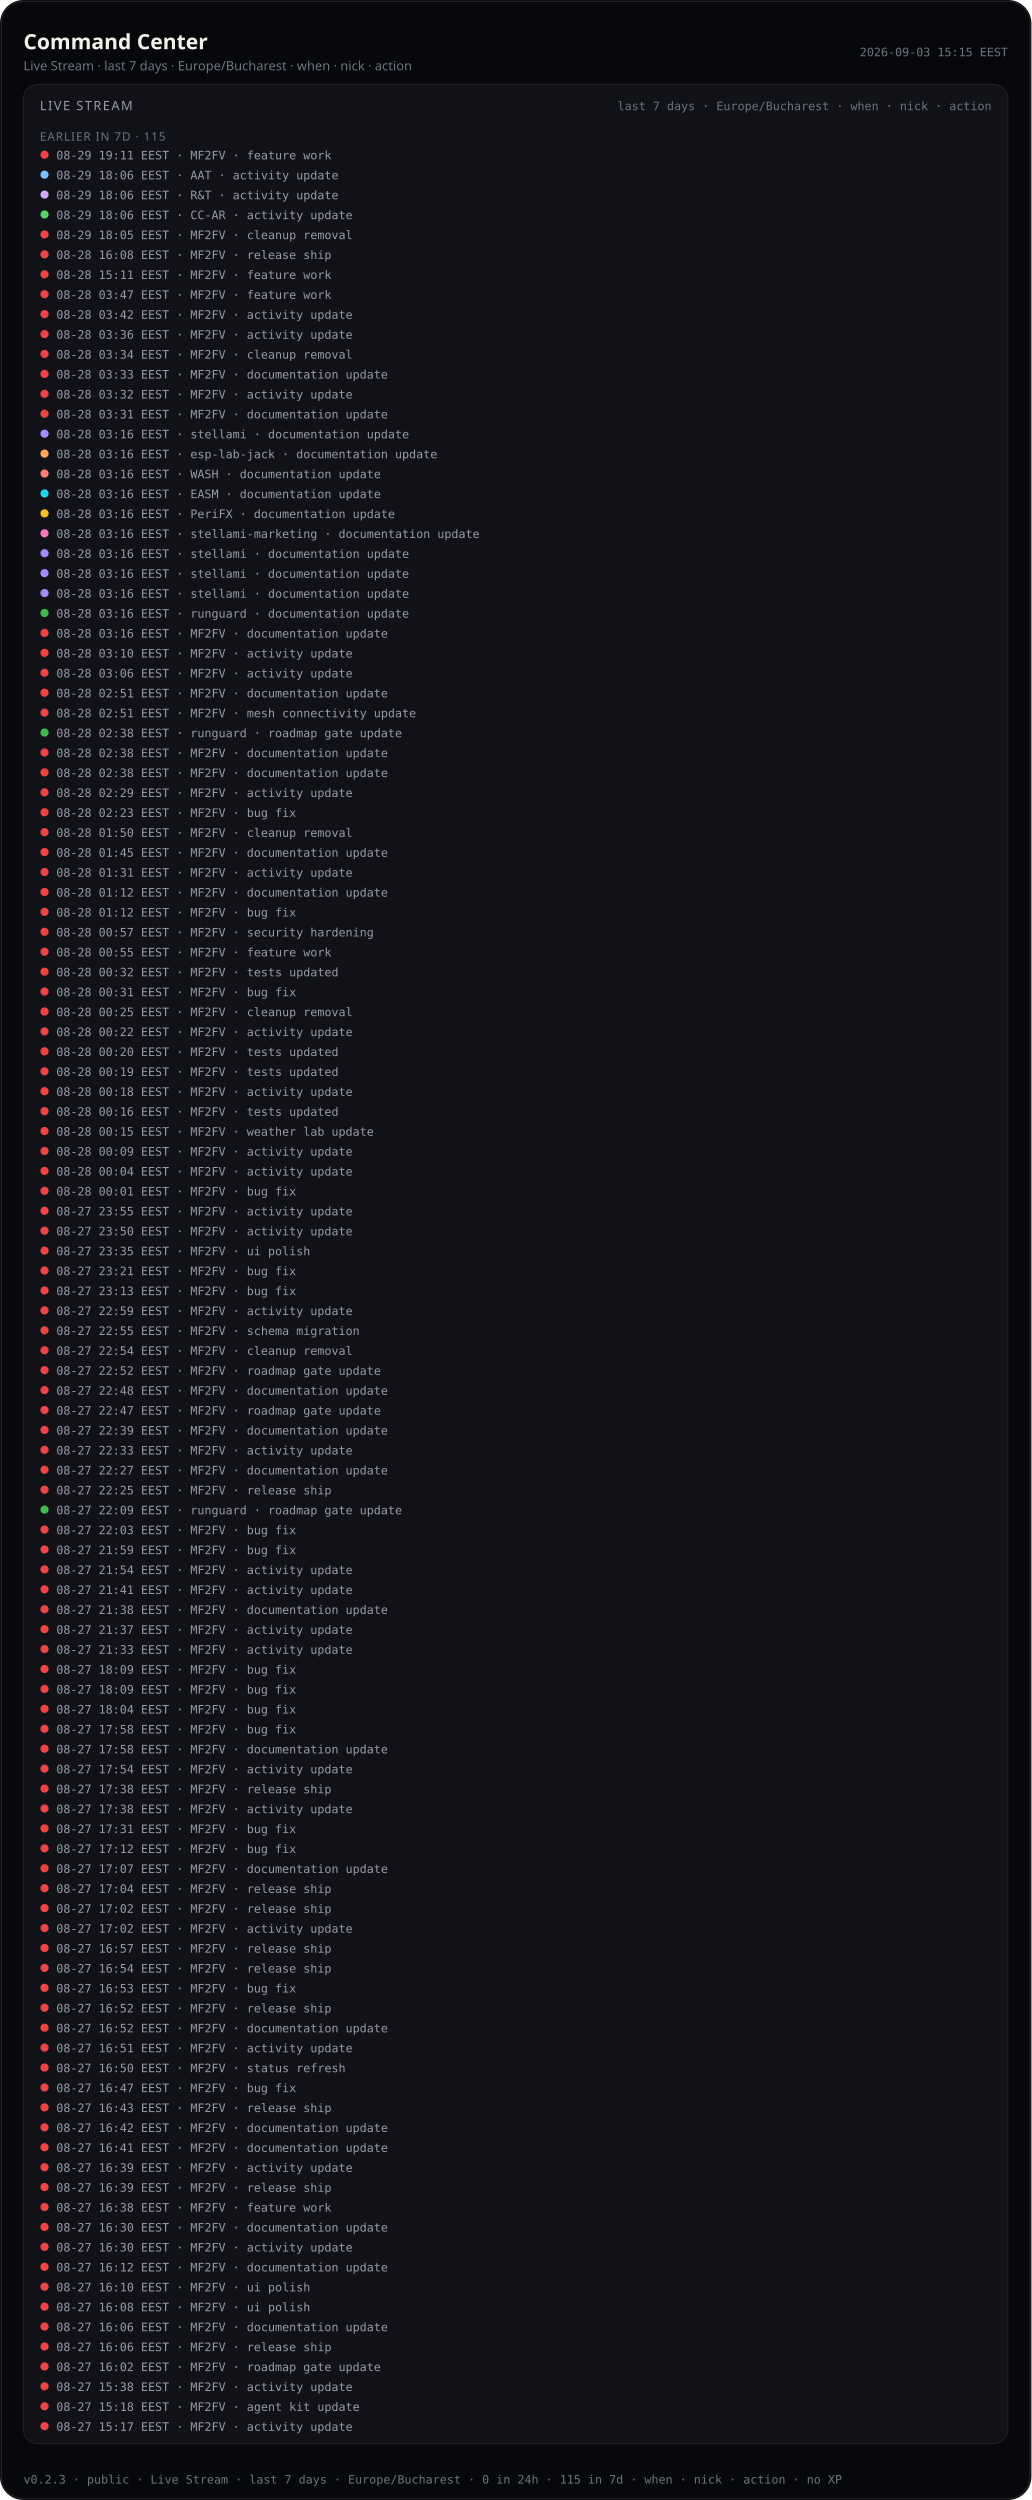
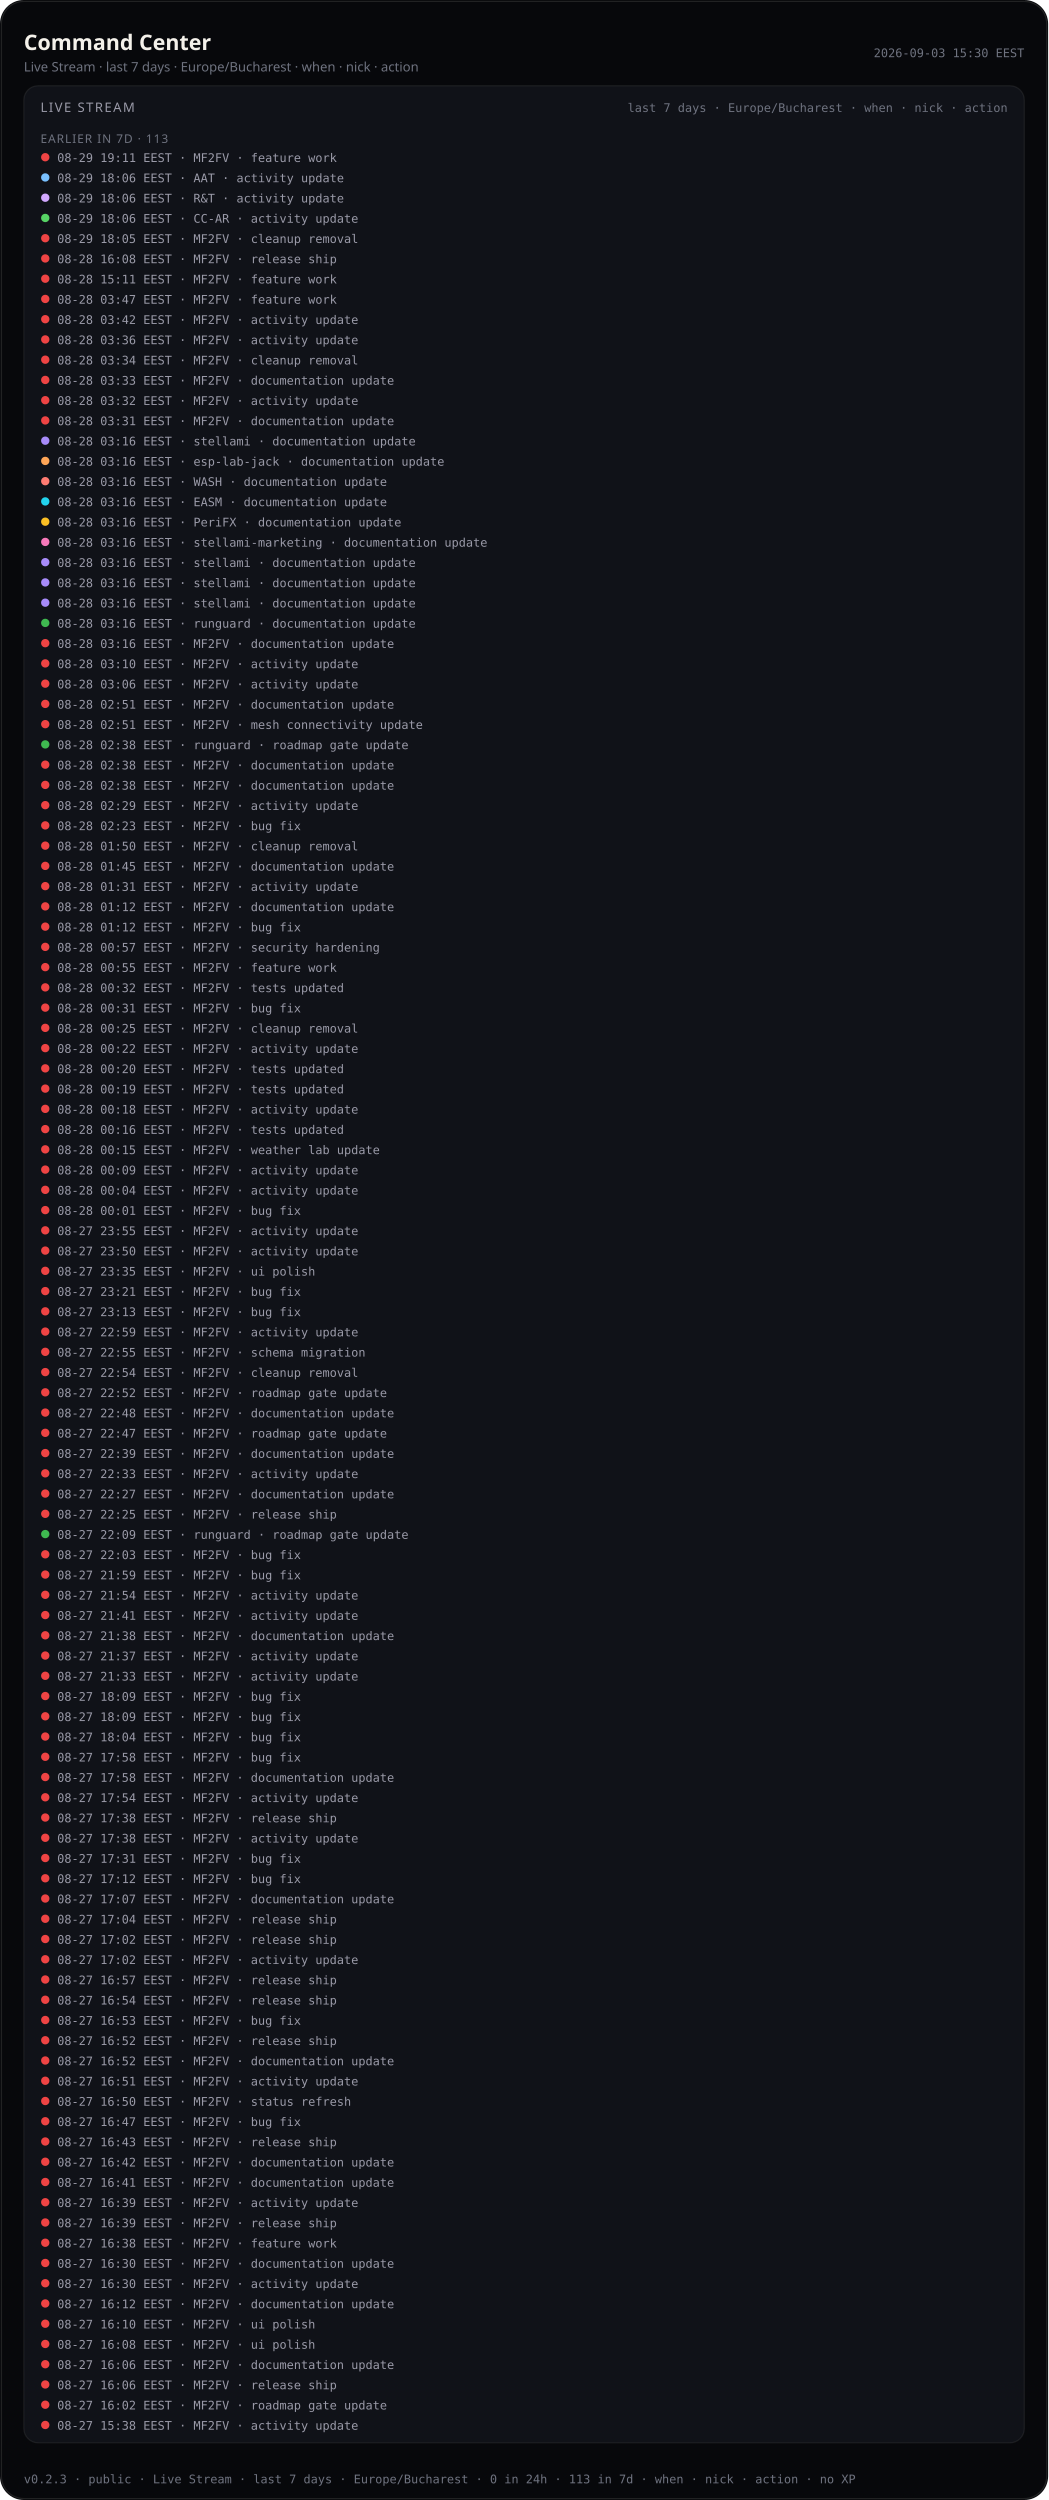
- <svg xmlns="http://www.w3.org/2000/svg" viewBox="0 0 880 2133.0" width="880" height="2133.0" role="img" aria-label="Command Center — Live Stream last 7 days (public)">
-   <rect width="880" height="2133.0" rx="20" fill="#07080b" />
-   <rect x="1.2" y="1.2" width="877.6" height="2130.6" rx="18.8" fill="none" stroke="rgba(232,228,214,0.12)" />
+ <svg xmlns="http://www.w3.org/2000/svg" viewBox="0 0 880 2099.0" width="880" height="2099.0" role="img" aria-label="Command Center — Live Stream last 7 days (public)">
+   <rect width="880" height="2099.0" rx="20" fill="#07080b" />
+   <rect x="1.2" y="1.2" width="877.6" height="2096.6" rx="18.8" fill="none" stroke="rgba(232,228,214,0.12)" />
  <text x="20" y="42" fill="#f4f1ea" font-size="18" font-family="ui-sans-serif, system-ui, sans-serif" font-weight="600">Command Center</text>
  <text x="20" y="60" fill="#6f7380" font-size="11" font-family="ui-sans-serif, system-ui, sans-serif">Live Stream · last 7 days · Europe/Bucharest · when · nick · action</text>
-   <text x="860" y="48" fill="#6f7380" font-size="10" text-anchor="end" font-family="ui-monospace, SFMono-Regular, monospace">2026-09-03 15:15 EEST</text>
-   <rect x="20" y="72" width="840" height="2013.0" rx="12" fill="#101218" stroke="rgba(232,228,214,0.08)" />
+   <text x="860" y="48" fill="#6f7380" font-size="10" text-anchor="end" font-family="ui-monospace, SFMono-Regular, monospace">2026-09-03 15:30 EEST</text>
+   <rect x="20" y="72" width="840" height="1979.0" rx="12" fill="#101218" stroke="rgba(232,228,214,0.08)" />
  <text x="34" y="94" fill="#9a9aa8" font-size="11" font-family="ui-sans-serif, system-ui, sans-serif" letter-spacing="1.2">LIVE STREAM</text>
  <text x="846" y="94" fill="#6f7380" font-size="10" text-anchor="end" font-family="ui-monospace, SFMono-Regular, monospace">last 7 days · Europe/Bucharest · when · nick · action</text>
  <defs>
    <clipPath id="live-stream-clip-pub">
-       <rect x="20" y="72" width="840" height="2013.0" />
+       <rect x="20" y="72" width="840" height="1979.0" />
    </clipPath>
  </defs>
  <g clip-path="url(#live-stream-clip-pub)">
-     <text x="34" y="120" fill="#6f7380" font-size="10" font-family="ui-sans-serif, system-ui, sans-serif" letter-spacing="0.8">EARLIER IN 7D · 115</text>
+     <text x="34" y="120" fill="#6f7380" font-size="10" font-family="ui-sans-serif, system-ui, sans-serif" letter-spacing="0.8">EARLIER IN 7D · 113</text>
    <circle cx="38" cy="132.0" r="3.5" fill="#ef4444" />
    <text x="48" y="136.0" fill="#9a9aa8" font-size="10" font-family="ui-monospace, SFMono-Regular, monospace">08-29 19:11 EEST · MF2FV · feature work</text>
    <circle cx="38" cy="149.0" r="3.5" fill="#79c0ff" />
    <text x="48" y="153.0" fill="#9a9aa8" font-size="10" font-family="ui-monospace, SFMono-Regular, monospace">08-29 18:06 EEST · AAT · activity update</text>
    <circle cx="38" cy="166.0" r="3.5" fill="#d2a8ff" />
    <text x="48" y="170.0" fill="#9a9aa8" font-size="10" font-family="ui-monospace, SFMono-Regular, monospace">08-29 18:06 EEST · R&amp;T · activity update</text>
    <circle cx="38" cy="183.0" r="3.5" fill="#56d364" />
    <text x="48" y="187.0" fill="#9a9aa8" font-size="10" font-family="ui-monospace, SFMono-Regular, monospace">08-29 18:06 EEST · CC-AR · activity update</text>
    <circle cx="38" cy="200.0" r="3.5" fill="#ef4444" />
    <text x="48" y="204.0" fill="#9a9aa8" font-size="10" font-family="ui-monospace, SFMono-Regular, monospace">08-29 18:05 EEST · MF2FV · cleanup removal</text>
    <circle cx="38" cy="217.0" r="3.5" fill="#ef4444" />
    <text x="48" y="221.0" fill="#9a9aa8" font-size="10" font-family="ui-monospace, SFMono-Regular, monospace">08-28 16:08 EEST · MF2FV · release ship</text>
    <circle cx="38" cy="234.0" r="3.5" fill="#ef4444" />
    <text x="48" y="238.0" fill="#9a9aa8" font-size="10" font-family="ui-monospace, SFMono-Regular, monospace">08-28 15:11 EEST · MF2FV · feature work</text>
    <circle cx="38" cy="251.0" r="3.5" fill="#ef4444" />
    <text x="48" y="255.0" fill="#9a9aa8" font-size="10" font-family="ui-monospace, SFMono-Regular, monospace">08-28 03:47 EEST · MF2FV · feature work</text>
    <circle cx="38" cy="268.0" r="3.5" fill="#ef4444" />
    <text x="48" y="272.0" fill="#9a9aa8" font-size="10" font-family="ui-monospace, SFMono-Regular, monospace">08-28 03:42 EEST · MF2FV · activity update</text>
    <circle cx="38" cy="285.0" r="3.5" fill="#ef4444" />
    <text x="48" y="289.0" fill="#9a9aa8" font-size="10" font-family="ui-monospace, SFMono-Regular, monospace">08-28 03:36 EEST · MF2FV · activity update</text>
    <circle cx="38" cy="302.0" r="3.5" fill="#ef4444" />
    <text x="48" y="306.0" fill="#9a9aa8" font-size="10" font-family="ui-monospace, SFMono-Regular, monospace">08-28 03:34 EEST · MF2FV · cleanup removal</text>
    <circle cx="38" cy="319.0" r="3.5" fill="#ef4444" />
    <text x="48" y="323.0" fill="#9a9aa8" font-size="10" font-family="ui-monospace, SFMono-Regular, monospace">08-28 03:33 EEST · MF2FV · documentation update</text>
    <circle cx="38" cy="336.0" r="3.5" fill="#ef4444" />
    <text x="48" y="340.0" fill="#9a9aa8" font-size="10" font-family="ui-monospace, SFMono-Regular, monospace">08-28 03:32 EEST · MF2FV · activity update</text>
    <circle cx="38" cy="353.0" r="3.5" fill="#ef4444" />
    <text x="48" y="357.0" fill="#9a9aa8" font-size="10" font-family="ui-monospace, SFMono-Regular, monospace">08-28 03:31 EEST · MF2FV · documentation update</text>
    <circle cx="38" cy="370.0" r="3.5" fill="#a78bfa" />
    <text x="48" y="374.0" fill="#9a9aa8" font-size="10" font-family="ui-monospace, SFMono-Regular, monospace">08-28 03:16 EEST · stellami · documentation update</text>
    <circle cx="38" cy="387.0" r="3.5" fill="#ffa657" />
    <text x="48" y="391.0" fill="#9a9aa8" font-size="10" font-family="ui-monospace, SFMono-Regular, monospace">08-28 03:16 EEST · esp-lab-jack · documentation update</text>
    <circle cx="38" cy="404.0" r="3.5" fill="#ff7b72" />
    <text x="48" y="408.0" fill="#9a9aa8" font-size="10" font-family="ui-monospace, SFMono-Regular, monospace">08-28 03:16 EEST · WASH · documentation update</text>
    <circle cx="38" cy="421.0" r="3.5" fill="#22d3ee" />
    <text x="48" y="425.0" fill="#9a9aa8" font-size="10" font-family="ui-monospace, SFMono-Regular, monospace">08-28 03:16 EEST · EASM · documentation update</text>
    <circle cx="38" cy="438.0" r="3.5" fill="#fbbf24" />
    <text x="48" y="442.0" fill="#9a9aa8" font-size="10" font-family="ui-monospace, SFMono-Regular, monospace">08-28 03:16 EEST · PeriFX · documentation update</text>
    <circle cx="38" cy="455.0" r="3.5" fill="#f778ba" />
    <text x="48" y="459.0" fill="#9a9aa8" font-size="10" font-family="ui-monospace, SFMono-Regular, monospace">08-28 03:16 EEST · stellami-marketing · documentation update</text>
    <circle cx="38" cy="472.0" r="3.5" fill="#a78bfa" />
    <text x="48" y="476.0" fill="#9a9aa8" font-size="10" font-family="ui-monospace, SFMono-Regular, monospace">08-28 03:16 EEST · stellami · documentation update</text>
    <circle cx="38" cy="489.0" r="3.5" fill="#a78bfa" />
    <text x="48" y="493.0" fill="#9a9aa8" font-size="10" font-family="ui-monospace, SFMono-Regular, monospace">08-28 03:16 EEST · stellami · documentation update</text>
    <circle cx="38" cy="506.0" r="3.5" fill="#a78bfa" />
    <text x="48" y="510.0" fill="#9a9aa8" font-size="10" font-family="ui-monospace, SFMono-Regular, monospace">08-28 03:16 EEST · stellami · documentation update</text>
    <circle cx="38" cy="523.0" r="3.5" fill="#3fb950" />
    <text x="48" y="527.0" fill="#9a9aa8" font-size="10" font-family="ui-monospace, SFMono-Regular, monospace">08-28 03:16 EEST · runguard · documentation update</text>
    <circle cx="38" cy="540.0" r="3.5" fill="#ef4444" />
    <text x="48" y="544.0" fill="#9a9aa8" font-size="10" font-family="ui-monospace, SFMono-Regular, monospace">08-28 03:16 EEST · MF2FV · documentation update</text>
    <circle cx="38" cy="557.0" r="3.5" fill="#ef4444" />
    <text x="48" y="561.0" fill="#9a9aa8" font-size="10" font-family="ui-monospace, SFMono-Regular, monospace">08-28 03:10 EEST · MF2FV · activity update</text>
    <circle cx="38" cy="574.0" r="3.5" fill="#ef4444" />
    <text x="48" y="578.0" fill="#9a9aa8" font-size="10" font-family="ui-monospace, SFMono-Regular, monospace">08-28 03:06 EEST · MF2FV · activity update</text>
    <circle cx="38" cy="591.0" r="3.5" fill="#ef4444" />
    <text x="48" y="595.0" fill="#9a9aa8" font-size="10" font-family="ui-monospace, SFMono-Regular, monospace">08-28 02:51 EEST · MF2FV · documentation update</text>
    <circle cx="38" cy="608.0" r="3.5" fill="#ef4444" />
    <text x="48" y="612.0" fill="#9a9aa8" font-size="10" font-family="ui-monospace, SFMono-Regular, monospace">08-28 02:51 EEST · MF2FV · mesh connectivity update</text>
    <circle cx="38" cy="625.0" r="3.5" fill="#3fb950" />
    <text x="48" y="629.0" fill="#9a9aa8" font-size="10" font-family="ui-monospace, SFMono-Regular, monospace">08-28 02:38 EEST · runguard · roadmap gate update</text>
    <circle cx="38" cy="642.0" r="3.5" fill="#ef4444" />
    <text x="48" y="646.0" fill="#9a9aa8" font-size="10" font-family="ui-monospace, SFMono-Regular, monospace">08-28 02:38 EEST · MF2FV · documentation update</text>
    <circle cx="38" cy="659.0" r="3.5" fill="#ef4444" />
    <text x="48" y="663.0" fill="#9a9aa8" font-size="10" font-family="ui-monospace, SFMono-Regular, monospace">08-28 02:38 EEST · MF2FV · documentation update</text>
    <circle cx="38" cy="676.0" r="3.5" fill="#ef4444" />
    <text x="48" y="680.0" fill="#9a9aa8" font-size="10" font-family="ui-monospace, SFMono-Regular, monospace">08-28 02:29 EEST · MF2FV · activity update</text>
    <circle cx="38" cy="693.0" r="3.5" fill="#ef4444" />
    <text x="48" y="697.0" fill="#9a9aa8" font-size="10" font-family="ui-monospace, SFMono-Regular, monospace">08-28 02:23 EEST · MF2FV · bug fix</text>
    <circle cx="38" cy="710.0" r="3.5" fill="#ef4444" />
    <text x="48" y="714.0" fill="#9a9aa8" font-size="10" font-family="ui-monospace, SFMono-Regular, monospace">08-28 01:50 EEST · MF2FV · cleanup removal</text>
    <circle cx="38" cy="727.0" r="3.5" fill="#ef4444" />
    <text x="48" y="731.0" fill="#9a9aa8" font-size="10" font-family="ui-monospace, SFMono-Regular, monospace">08-28 01:45 EEST · MF2FV · documentation update</text>
    <circle cx="38" cy="744.0" r="3.5" fill="#ef4444" />
    <text x="48" y="748.0" fill="#9a9aa8" font-size="10" font-family="ui-monospace, SFMono-Regular, monospace">08-28 01:31 EEST · MF2FV · activity update</text>
    <circle cx="38" cy="761.0" r="3.5" fill="#ef4444" />
    <text x="48" y="765.0" fill="#9a9aa8" font-size="10" font-family="ui-monospace, SFMono-Regular, monospace">08-28 01:12 EEST · MF2FV · documentation update</text>
    <circle cx="38" cy="778.0" r="3.5" fill="#ef4444" />
    <text x="48" y="782.0" fill="#9a9aa8" font-size="10" font-family="ui-monospace, SFMono-Regular, monospace">08-28 01:12 EEST · MF2FV · bug fix</text>
    <circle cx="38" cy="795.0" r="3.5" fill="#ef4444" />
    <text x="48" y="799.0" fill="#9a9aa8" font-size="10" font-family="ui-monospace, SFMono-Regular, monospace">08-28 00:57 EEST · MF2FV · security hardening</text>
    <circle cx="38" cy="812.0" r="3.5" fill="#ef4444" />
    <text x="48" y="816.0" fill="#9a9aa8" font-size="10" font-family="ui-monospace, SFMono-Regular, monospace">08-28 00:55 EEST · MF2FV · feature work</text>
    <circle cx="38" cy="829.0" r="3.5" fill="#ef4444" />
    <text x="48" y="833.0" fill="#9a9aa8" font-size="10" font-family="ui-monospace, SFMono-Regular, monospace">08-28 00:32 EEST · MF2FV · tests updated</text>
    <circle cx="38" cy="846.0" r="3.5" fill="#ef4444" />
    <text x="48" y="850.0" fill="#9a9aa8" font-size="10" font-family="ui-monospace, SFMono-Regular, monospace">08-28 00:31 EEST · MF2FV · bug fix</text>
    <circle cx="38" cy="863.0" r="3.5" fill="#ef4444" />
    <text x="48" y="867.0" fill="#9a9aa8" font-size="10" font-family="ui-monospace, SFMono-Regular, monospace">08-28 00:25 EEST · MF2FV · cleanup removal</text>
    <circle cx="38" cy="880.0" r="3.5" fill="#ef4444" />
    <text x="48" y="884.0" fill="#9a9aa8" font-size="10" font-family="ui-monospace, SFMono-Regular, monospace">08-28 00:22 EEST · MF2FV · activity update</text>
    <circle cx="38" cy="897.0" r="3.5" fill="#ef4444" />
    <text x="48" y="901.0" fill="#9a9aa8" font-size="10" font-family="ui-monospace, SFMono-Regular, monospace">08-28 00:20 EEST · MF2FV · tests updated</text>
    <circle cx="38" cy="914.0" r="3.5" fill="#ef4444" />
    <text x="48" y="918.0" fill="#9a9aa8" font-size="10" font-family="ui-monospace, SFMono-Regular, monospace">08-28 00:19 EEST · MF2FV · tests updated</text>
    <circle cx="38" cy="931.0" r="3.5" fill="#ef4444" />
    <text x="48" y="935.0" fill="#9a9aa8" font-size="10" font-family="ui-monospace, SFMono-Regular, monospace">08-28 00:18 EEST · MF2FV · activity update</text>
    <circle cx="38" cy="948.0" r="3.5" fill="#ef4444" />
    <text x="48" y="952.0" fill="#9a9aa8" font-size="10" font-family="ui-monospace, SFMono-Regular, monospace">08-28 00:16 EEST · MF2FV · tests updated</text>
    <circle cx="38" cy="965.0" r="3.5" fill="#ef4444" />
    <text x="48" y="969.0" fill="#9a9aa8" font-size="10" font-family="ui-monospace, SFMono-Regular, monospace">08-28 00:15 EEST · MF2FV · weather lab update</text>
    <circle cx="38" cy="982.0" r="3.5" fill="#ef4444" />
    <text x="48" y="986.0" fill="#9a9aa8" font-size="10" font-family="ui-monospace, SFMono-Regular, monospace">08-28 00:09 EEST · MF2FV · activity update</text>
    <circle cx="38" cy="999.0" r="3.5" fill="#ef4444" />
    <text x="48" y="1003.0" fill="#9a9aa8" font-size="10" font-family="ui-monospace, SFMono-Regular, monospace">08-28 00:04 EEST · MF2FV · activity update</text>
    <circle cx="38" cy="1016.0" r="3.5" fill="#ef4444" />
    <text x="48" y="1020.0" fill="#9a9aa8" font-size="10" font-family="ui-monospace, SFMono-Regular, monospace">08-28 00:01 EEST · MF2FV · bug fix</text>
    <circle cx="38" cy="1033.0" r="3.5" fill="#ef4444" />
    <text x="48" y="1037.0" fill="#9a9aa8" font-size="10" font-family="ui-monospace, SFMono-Regular, monospace">08-27 23:55 EEST · MF2FV · activity update</text>
    <circle cx="38" cy="1050.0" r="3.5" fill="#ef4444" />
    <text x="48" y="1054.0" fill="#9a9aa8" font-size="10" font-family="ui-monospace, SFMono-Regular, monospace">08-27 23:50 EEST · MF2FV · activity update</text>
    <circle cx="38" cy="1067.0" r="3.5" fill="#ef4444" />
    <text x="48" y="1071.0" fill="#9a9aa8" font-size="10" font-family="ui-monospace, SFMono-Regular, monospace">08-27 23:35 EEST · MF2FV · ui polish</text>
    <circle cx="38" cy="1084.0" r="3.5" fill="#ef4444" />
    <text x="48" y="1088.0" fill="#9a9aa8" font-size="10" font-family="ui-monospace, SFMono-Regular, monospace">08-27 23:21 EEST · MF2FV · bug fix</text>
    <circle cx="38" cy="1101.0" r="3.5" fill="#ef4444" />
    <text x="48" y="1105.0" fill="#9a9aa8" font-size="10" font-family="ui-monospace, SFMono-Regular, monospace">08-27 23:13 EEST · MF2FV · bug fix</text>
    <circle cx="38" cy="1118.0" r="3.5" fill="#ef4444" />
    <text x="48" y="1122.0" fill="#9a9aa8" font-size="10" font-family="ui-monospace, SFMono-Regular, monospace">08-27 22:59 EEST · MF2FV · activity update</text>
    <circle cx="38" cy="1135.0" r="3.5" fill="#ef4444" />
    <text x="48" y="1139.0" fill="#9a9aa8" font-size="10" font-family="ui-monospace, SFMono-Regular, monospace">08-27 22:55 EEST · MF2FV · schema migration</text>
    <circle cx="38" cy="1152.0" r="3.5" fill="#ef4444" />
    <text x="48" y="1156.0" fill="#9a9aa8" font-size="10" font-family="ui-monospace, SFMono-Regular, monospace">08-27 22:54 EEST · MF2FV · cleanup removal</text>
    <circle cx="38" cy="1169.0" r="3.5" fill="#ef4444" />
    <text x="48" y="1173.0" fill="#9a9aa8" font-size="10" font-family="ui-monospace, SFMono-Regular, monospace">08-27 22:52 EEST · MF2FV · roadmap gate update</text>
    <circle cx="38" cy="1186.0" r="3.5" fill="#ef4444" />
    <text x="48" y="1190.0" fill="#9a9aa8" font-size="10" font-family="ui-monospace, SFMono-Regular, monospace">08-27 22:48 EEST · MF2FV · documentation update</text>
    <circle cx="38" cy="1203.0" r="3.5" fill="#ef4444" />
    <text x="48" y="1207.0" fill="#9a9aa8" font-size="10" font-family="ui-monospace, SFMono-Regular, monospace">08-27 22:47 EEST · MF2FV · roadmap gate update</text>
    <circle cx="38" cy="1220.0" r="3.5" fill="#ef4444" />
    <text x="48" y="1224.0" fill="#9a9aa8" font-size="10" font-family="ui-monospace, SFMono-Regular, monospace">08-27 22:39 EEST · MF2FV · documentation update</text>
    <circle cx="38" cy="1237.0" r="3.5" fill="#ef4444" />
    <text x="48" y="1241.0" fill="#9a9aa8" font-size="10" font-family="ui-monospace, SFMono-Regular, monospace">08-27 22:33 EEST · MF2FV · activity update</text>
    <circle cx="38" cy="1254.0" r="3.5" fill="#ef4444" />
    <text x="48" y="1258.0" fill="#9a9aa8" font-size="10" font-family="ui-monospace, SFMono-Regular, monospace">08-27 22:27 EEST · MF2FV · documentation update</text>
    <circle cx="38" cy="1271.0" r="3.5" fill="#ef4444" />
    <text x="48" y="1275.0" fill="#9a9aa8" font-size="10" font-family="ui-monospace, SFMono-Regular, monospace">08-27 22:25 EEST · MF2FV · release ship</text>
    <circle cx="38" cy="1288.0" r="3.5" fill="#3fb950" />
    <text x="48" y="1292.0" fill="#9a9aa8" font-size="10" font-family="ui-monospace, SFMono-Regular, monospace">08-27 22:09 EEST · runguard · roadmap gate update</text>
    <circle cx="38" cy="1305.0" r="3.5" fill="#ef4444" />
    <text x="48" y="1309.0" fill="#9a9aa8" font-size="10" font-family="ui-monospace, SFMono-Regular, monospace">08-27 22:03 EEST · MF2FV · bug fix</text>
    <circle cx="38" cy="1322.0" r="3.5" fill="#ef4444" />
    <text x="48" y="1326.0" fill="#9a9aa8" font-size="10" font-family="ui-monospace, SFMono-Regular, monospace">08-27 21:59 EEST · MF2FV · bug fix</text>
    <circle cx="38" cy="1339.0" r="3.5" fill="#ef4444" />
    <text x="48" y="1343.0" fill="#9a9aa8" font-size="10" font-family="ui-monospace, SFMono-Regular, monospace">08-27 21:54 EEST · MF2FV · activity update</text>
    <circle cx="38" cy="1356.0" r="3.5" fill="#ef4444" />
    <text x="48" y="1360.0" fill="#9a9aa8" font-size="10" font-family="ui-monospace, SFMono-Regular, monospace">08-27 21:41 EEST · MF2FV · activity update</text>
    <circle cx="38" cy="1373.0" r="3.5" fill="#ef4444" />
    <text x="48" y="1377.0" fill="#9a9aa8" font-size="10" font-family="ui-monospace, SFMono-Regular, monospace">08-27 21:38 EEST · MF2FV · documentation update</text>
    <circle cx="38" cy="1390.0" r="3.5" fill="#ef4444" />
    <text x="48" y="1394.0" fill="#9a9aa8" font-size="10" font-family="ui-monospace, SFMono-Regular, monospace">08-27 21:37 EEST · MF2FV · activity update</text>
    <circle cx="38" cy="1407.0" r="3.5" fill="#ef4444" />
    <text x="48" y="1411.0" fill="#9a9aa8" font-size="10" font-family="ui-monospace, SFMono-Regular, monospace">08-27 21:33 EEST · MF2FV · activity update</text>
    <circle cx="38" cy="1424.0" r="3.5" fill="#ef4444" />
    <text x="48" y="1428.0" fill="#9a9aa8" font-size="10" font-family="ui-monospace, SFMono-Regular, monospace">08-27 18:09 EEST · MF2FV · bug fix</text>
    <circle cx="38" cy="1441.0" r="3.5" fill="#ef4444" />
    <text x="48" y="1445.0" fill="#9a9aa8" font-size="10" font-family="ui-monospace, SFMono-Regular, monospace">08-27 18:09 EEST · MF2FV · bug fix</text>
    <circle cx="38" cy="1458.0" r="3.5" fill="#ef4444" />
    <text x="48" y="1462.0" fill="#9a9aa8" font-size="10" font-family="ui-monospace, SFMono-Regular, monospace">08-27 18:04 EEST · MF2FV · bug fix</text>
    <circle cx="38" cy="1475.0" r="3.5" fill="#ef4444" />
    <text x="48" y="1479.0" fill="#9a9aa8" font-size="10" font-family="ui-monospace, SFMono-Regular, monospace">08-27 17:58 EEST · MF2FV · bug fix</text>
    <circle cx="38" cy="1492.0" r="3.5" fill="#ef4444" />
    <text x="48" y="1496.0" fill="#9a9aa8" font-size="10" font-family="ui-monospace, SFMono-Regular, monospace">08-27 17:58 EEST · MF2FV · documentation update</text>
    <circle cx="38" cy="1509.0" r="3.5" fill="#ef4444" />
    <text x="48" y="1513.0" fill="#9a9aa8" font-size="10" font-family="ui-monospace, SFMono-Regular, monospace">08-27 17:54 EEST · MF2FV · activity update</text>
    <circle cx="38" cy="1526.0" r="3.5" fill="#ef4444" />
    <text x="48" y="1530.0" fill="#9a9aa8" font-size="10" font-family="ui-monospace, SFMono-Regular, monospace">08-27 17:38 EEST · MF2FV · release ship</text>
    <circle cx="38" cy="1543.0" r="3.5" fill="#ef4444" />
    <text x="48" y="1547.0" fill="#9a9aa8" font-size="10" font-family="ui-monospace, SFMono-Regular, monospace">08-27 17:38 EEST · MF2FV · activity update</text>
    <circle cx="38" cy="1560.0" r="3.5" fill="#ef4444" />
    <text x="48" y="1564.0" fill="#9a9aa8" font-size="10" font-family="ui-monospace, SFMono-Regular, monospace">08-27 17:31 EEST · MF2FV · bug fix</text>
    <circle cx="38" cy="1577.0" r="3.5" fill="#ef4444" />
    <text x="48" y="1581.0" fill="#9a9aa8" font-size="10" font-family="ui-monospace, SFMono-Regular, monospace">08-27 17:12 EEST · MF2FV · bug fix</text>
    <circle cx="38" cy="1594.0" r="3.5" fill="#ef4444" />
    <text x="48" y="1598.0" fill="#9a9aa8" font-size="10" font-family="ui-monospace, SFMono-Regular, monospace">08-27 17:07 EEST · MF2FV · documentation update</text>
    <circle cx="38" cy="1611.0" r="3.5" fill="#ef4444" />
    <text x="48" y="1615.0" fill="#9a9aa8" font-size="10" font-family="ui-monospace, SFMono-Regular, monospace">08-27 17:04 EEST · MF2FV · release ship</text>
    <circle cx="38" cy="1628.0" r="3.5" fill="#ef4444" />
    <text x="48" y="1632.0" fill="#9a9aa8" font-size="10" font-family="ui-monospace, SFMono-Regular, monospace">08-27 17:02 EEST · MF2FV · release ship</text>
    <circle cx="38" cy="1645.0" r="3.5" fill="#ef4444" />
    <text x="48" y="1649.0" fill="#9a9aa8" font-size="10" font-family="ui-monospace, SFMono-Regular, monospace">08-27 17:02 EEST · MF2FV · activity update</text>
    <circle cx="38" cy="1662.0" r="3.5" fill="#ef4444" />
    <text x="48" y="1666.0" fill="#9a9aa8" font-size="10" font-family="ui-monospace, SFMono-Regular, monospace">08-27 16:57 EEST · MF2FV · release ship</text>
    <circle cx="38" cy="1679.0" r="3.5" fill="#ef4444" />
    <text x="48" y="1683.0" fill="#9a9aa8" font-size="10" font-family="ui-monospace, SFMono-Regular, monospace">08-27 16:54 EEST · MF2FV · release ship</text>
    <circle cx="38" cy="1696.0" r="3.5" fill="#ef4444" />
    <text x="48" y="1700.0" fill="#9a9aa8" font-size="10" font-family="ui-monospace, SFMono-Regular, monospace">08-27 16:53 EEST · MF2FV · bug fix</text>
    <circle cx="38" cy="1713.0" r="3.5" fill="#ef4444" />
    <text x="48" y="1717.0" fill="#9a9aa8" font-size="10" font-family="ui-monospace, SFMono-Regular, monospace">08-27 16:52 EEST · MF2FV · release ship</text>
    <circle cx="38" cy="1730.0" r="3.5" fill="#ef4444" />
    <text x="48" y="1734.0" fill="#9a9aa8" font-size="10" font-family="ui-monospace, SFMono-Regular, monospace">08-27 16:52 EEST · MF2FV · documentation update</text>
    <circle cx="38" cy="1747.0" r="3.5" fill="#ef4444" />
    <text x="48" y="1751.0" fill="#9a9aa8" font-size="10" font-family="ui-monospace, SFMono-Regular, monospace">08-27 16:51 EEST · MF2FV · activity update</text>
    <circle cx="38" cy="1764.0" r="3.5" fill="#ef4444" />
    <text x="48" y="1768.0" fill="#9a9aa8" font-size="10" font-family="ui-monospace, SFMono-Regular, monospace">08-27 16:50 EEST · MF2FV · status refresh</text>
    <circle cx="38" cy="1781.0" r="3.5" fill="#ef4444" />
    <text x="48" y="1785.0" fill="#9a9aa8" font-size="10" font-family="ui-monospace, SFMono-Regular, monospace">08-27 16:47 EEST · MF2FV · bug fix</text>
    <circle cx="38" cy="1798.0" r="3.5" fill="#ef4444" />
    <text x="48" y="1802.0" fill="#9a9aa8" font-size="10" font-family="ui-monospace, SFMono-Regular, monospace">08-27 16:43 EEST · MF2FV · release ship</text>
    <circle cx="38" cy="1815.0" r="3.5" fill="#ef4444" />
    <text x="48" y="1819.0" fill="#9a9aa8" font-size="10" font-family="ui-monospace, SFMono-Regular, monospace">08-27 16:42 EEST · MF2FV · documentation update</text>
    <circle cx="38" cy="1832.0" r="3.5" fill="#ef4444" />
    <text x="48" y="1836.0" fill="#9a9aa8" font-size="10" font-family="ui-monospace, SFMono-Regular, monospace">08-27 16:41 EEST · MF2FV · documentation update</text>
    <circle cx="38" cy="1849.0" r="3.5" fill="#ef4444" />
    <text x="48" y="1853.0" fill="#9a9aa8" font-size="10" font-family="ui-monospace, SFMono-Regular, monospace">08-27 16:39 EEST · MF2FV · activity update</text>
    <circle cx="38" cy="1866.0" r="3.5" fill="#ef4444" />
    <text x="48" y="1870.0" fill="#9a9aa8" font-size="10" font-family="ui-monospace, SFMono-Regular, monospace">08-27 16:39 EEST · MF2FV · release ship</text>
    <circle cx="38" cy="1883.0" r="3.5" fill="#ef4444" />
    <text x="48" y="1887.0" fill="#9a9aa8" font-size="10" font-family="ui-monospace, SFMono-Regular, monospace">08-27 16:38 EEST · MF2FV · feature work</text>
    <circle cx="38" cy="1900.0" r="3.5" fill="#ef4444" />
    <text x="48" y="1904.0" fill="#9a9aa8" font-size="10" font-family="ui-monospace, SFMono-Regular, monospace">08-27 16:30 EEST · MF2FV · documentation update</text>
    <circle cx="38" cy="1917.0" r="3.5" fill="#ef4444" />
    <text x="48" y="1921.0" fill="#9a9aa8" font-size="10" font-family="ui-monospace, SFMono-Regular, monospace">08-27 16:30 EEST · MF2FV · activity update</text>
    <circle cx="38" cy="1934.0" r="3.5" fill="#ef4444" />
    <text x="48" y="1938.0" fill="#9a9aa8" font-size="10" font-family="ui-monospace, SFMono-Regular, monospace">08-27 16:12 EEST · MF2FV · documentation update</text>
    <circle cx="38" cy="1951.0" r="3.5" fill="#ef4444" />
    <text x="48" y="1955.0" fill="#9a9aa8" font-size="10" font-family="ui-monospace, SFMono-Regular, monospace">08-27 16:10 EEST · MF2FV · ui polish</text>
    <circle cx="38" cy="1968.0" r="3.5" fill="#ef4444" />
    <text x="48" y="1972.0" fill="#9a9aa8" font-size="10" font-family="ui-monospace, SFMono-Regular, monospace">08-27 16:08 EEST · MF2FV · ui polish</text>
    <circle cx="38" cy="1985.0" r="3.5" fill="#ef4444" />
    <text x="48" y="1989.0" fill="#9a9aa8" font-size="10" font-family="ui-monospace, SFMono-Regular, monospace">08-27 16:06 EEST · MF2FV · documentation update</text>
    <circle cx="38" cy="2002.0" r="3.5" fill="#ef4444" />
    <text x="48" y="2006.0" fill="#9a9aa8" font-size="10" font-family="ui-monospace, SFMono-Regular, monospace">08-27 16:06 EEST · MF2FV · release ship</text>
    <circle cx="38" cy="2019.0" r="3.5" fill="#ef4444" />
    <text x="48" y="2023.0" fill="#9a9aa8" font-size="10" font-family="ui-monospace, SFMono-Regular, monospace">08-27 16:02 EEST · MF2FV · roadmap gate update</text>
    <circle cx="38" cy="2036.0" r="3.5" fill="#ef4444" />
    <text x="48" y="2040.0" fill="#9a9aa8" font-size="10" font-family="ui-monospace, SFMono-Regular, monospace">08-27 15:38 EEST · MF2FV · activity update</text>
-     <circle cx="38" cy="2053.0" r="3.5" fill="#ef4444" />
-     <text x="48" y="2057.0" fill="#9a9aa8" font-size="10" font-family="ui-monospace, SFMono-Regular, monospace">08-27 15:18 EEST · MF2FV · agent kit update</text>
-     <circle cx="38" cy="2070.0" r="3.5" fill="#ef4444" />
-     <text x="48" y="2074.0" fill="#9a9aa8" font-size="10" font-family="ui-monospace, SFMono-Regular, monospace">08-27 15:17 EEST · MF2FV · activity update</text>
  </g>
-   <text x="20" y="2119.0" fill="#6f7380" font-size="10" font-family="ui-monospace, SFMono-Regular, monospace">v0.2.3 · public · Live Stream · last 7 days · Europe/Bucharest · 0 in 24h · 115 in 7d · when · nick · action · no XP</text>
+   <text x="20" y="2085.0" fill="#6f7380" font-size="10" font-family="ui-monospace, SFMono-Regular, monospace">v0.2.3 · public · Live Stream · last 7 days · Europe/Bucharest · 0 in 24h · 113 in 7d · when · nick · action · no XP</text>
</svg>
